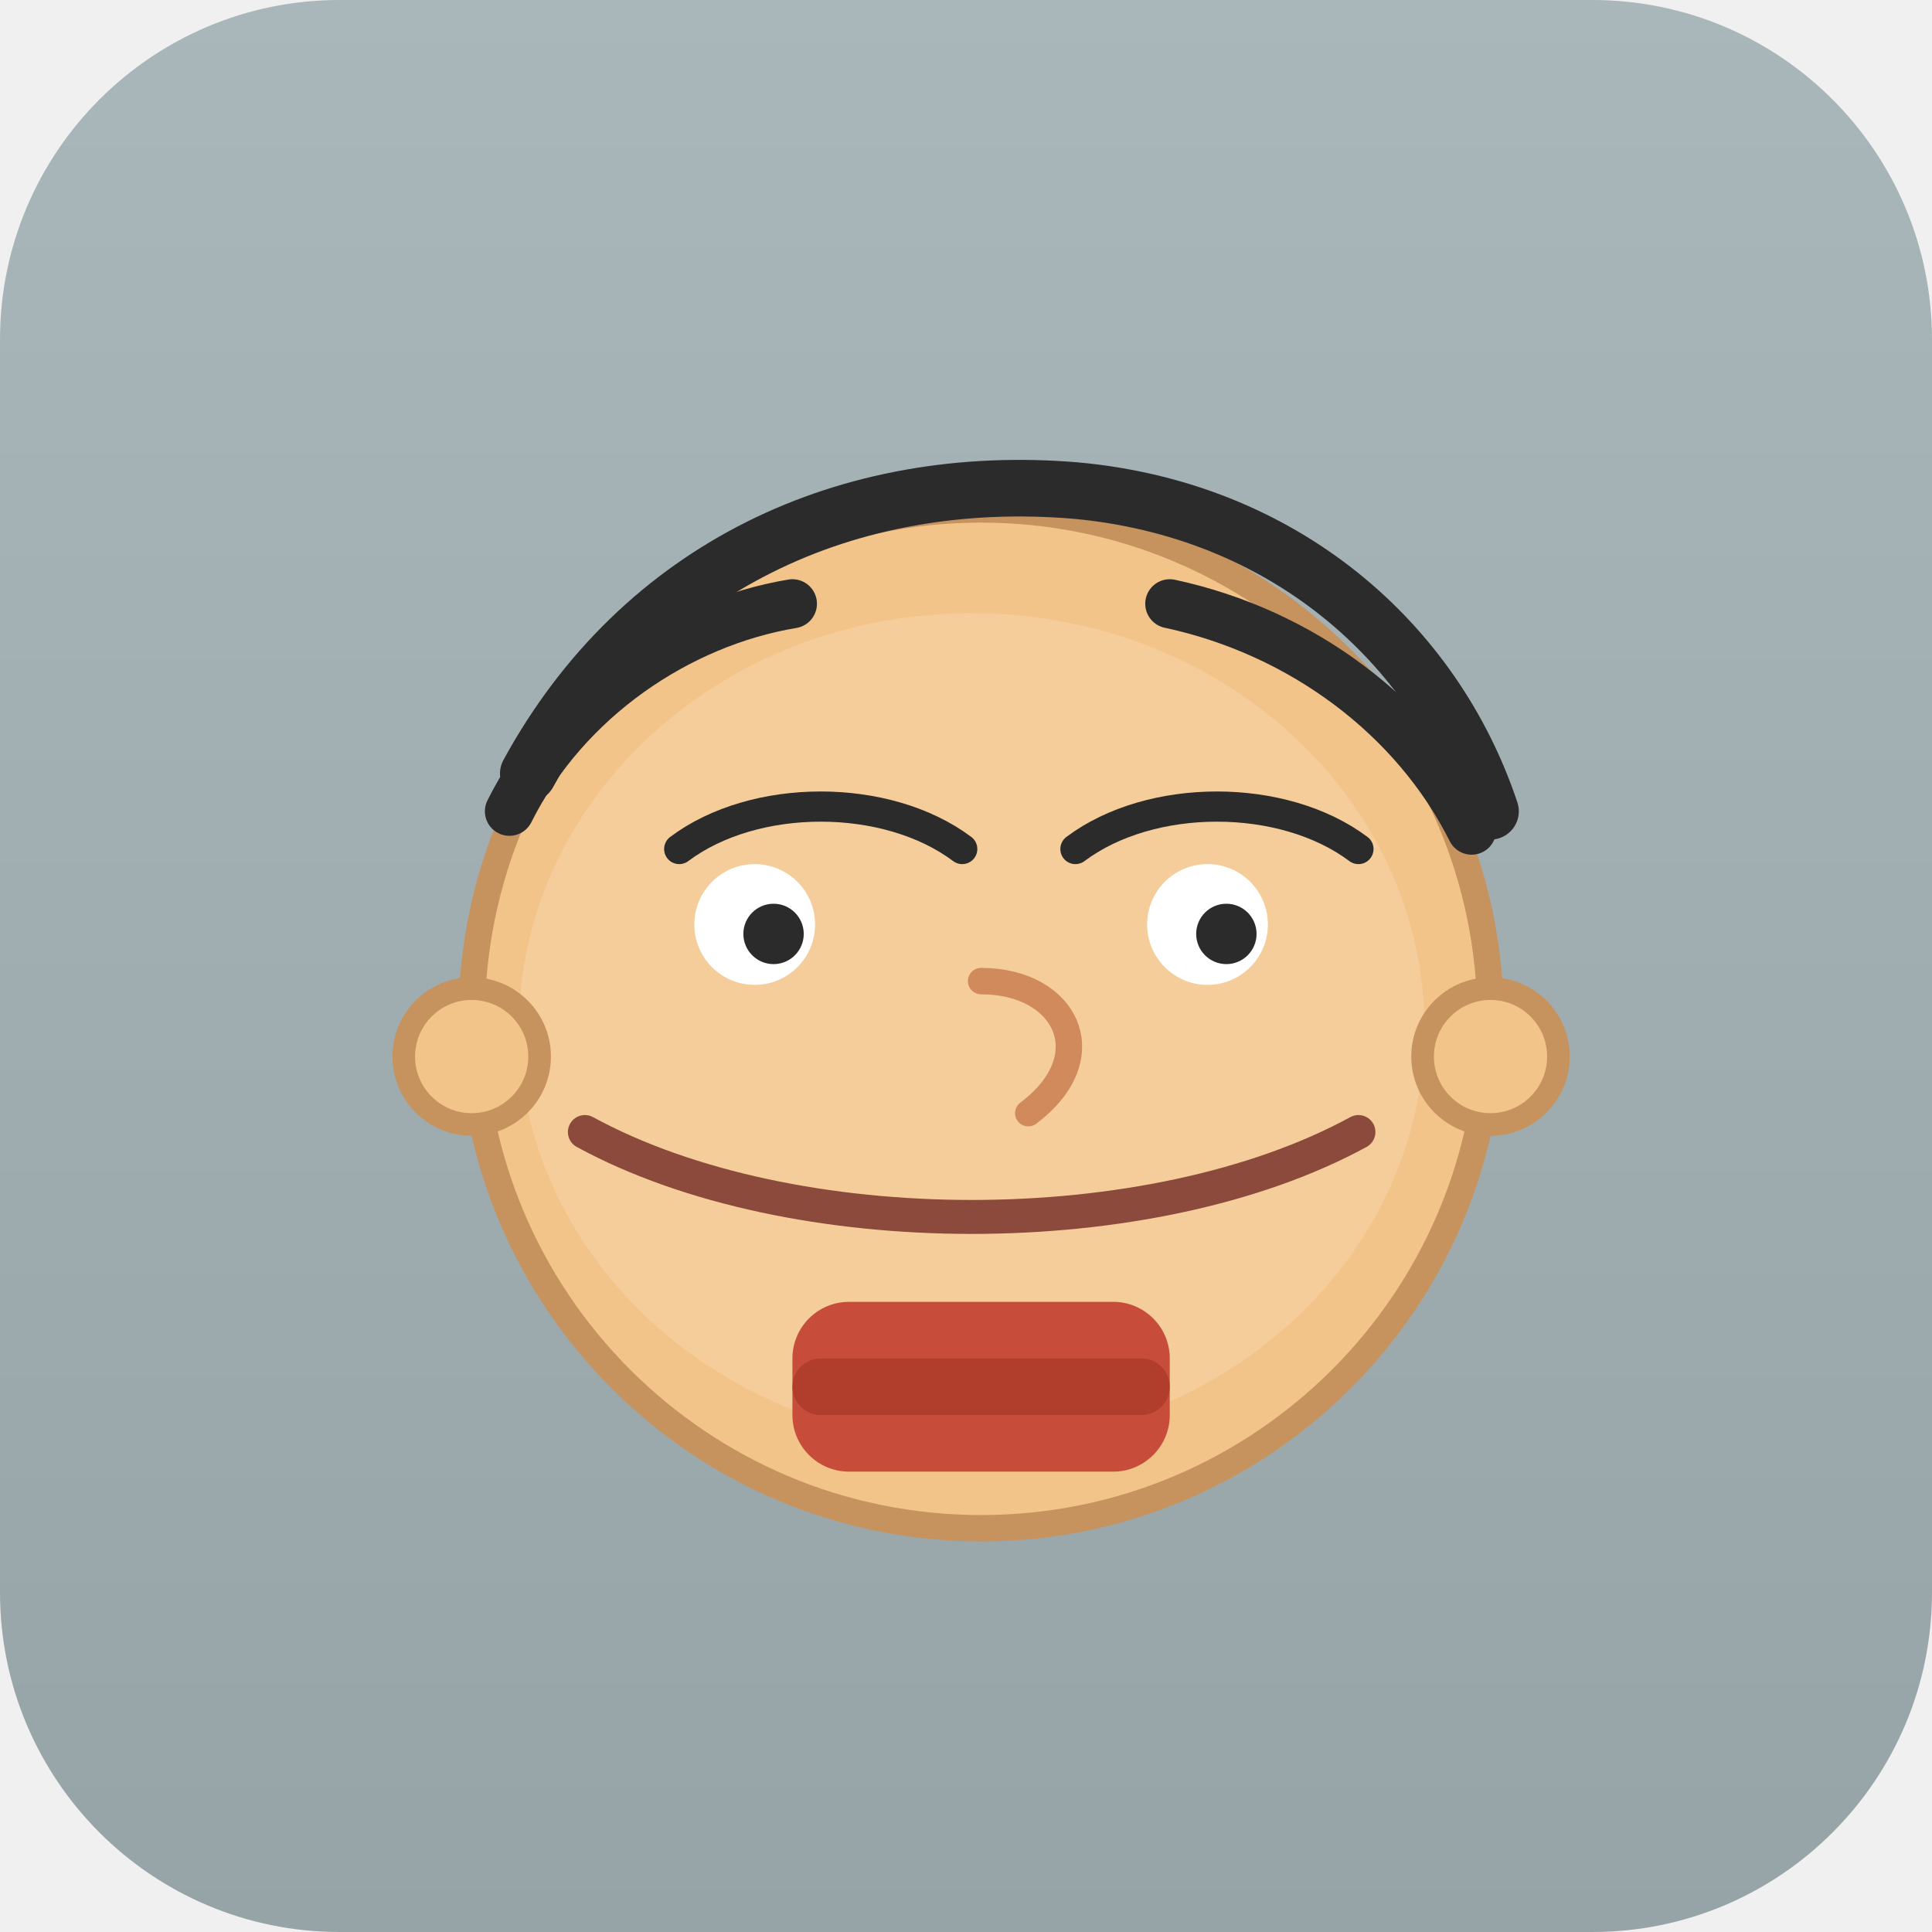
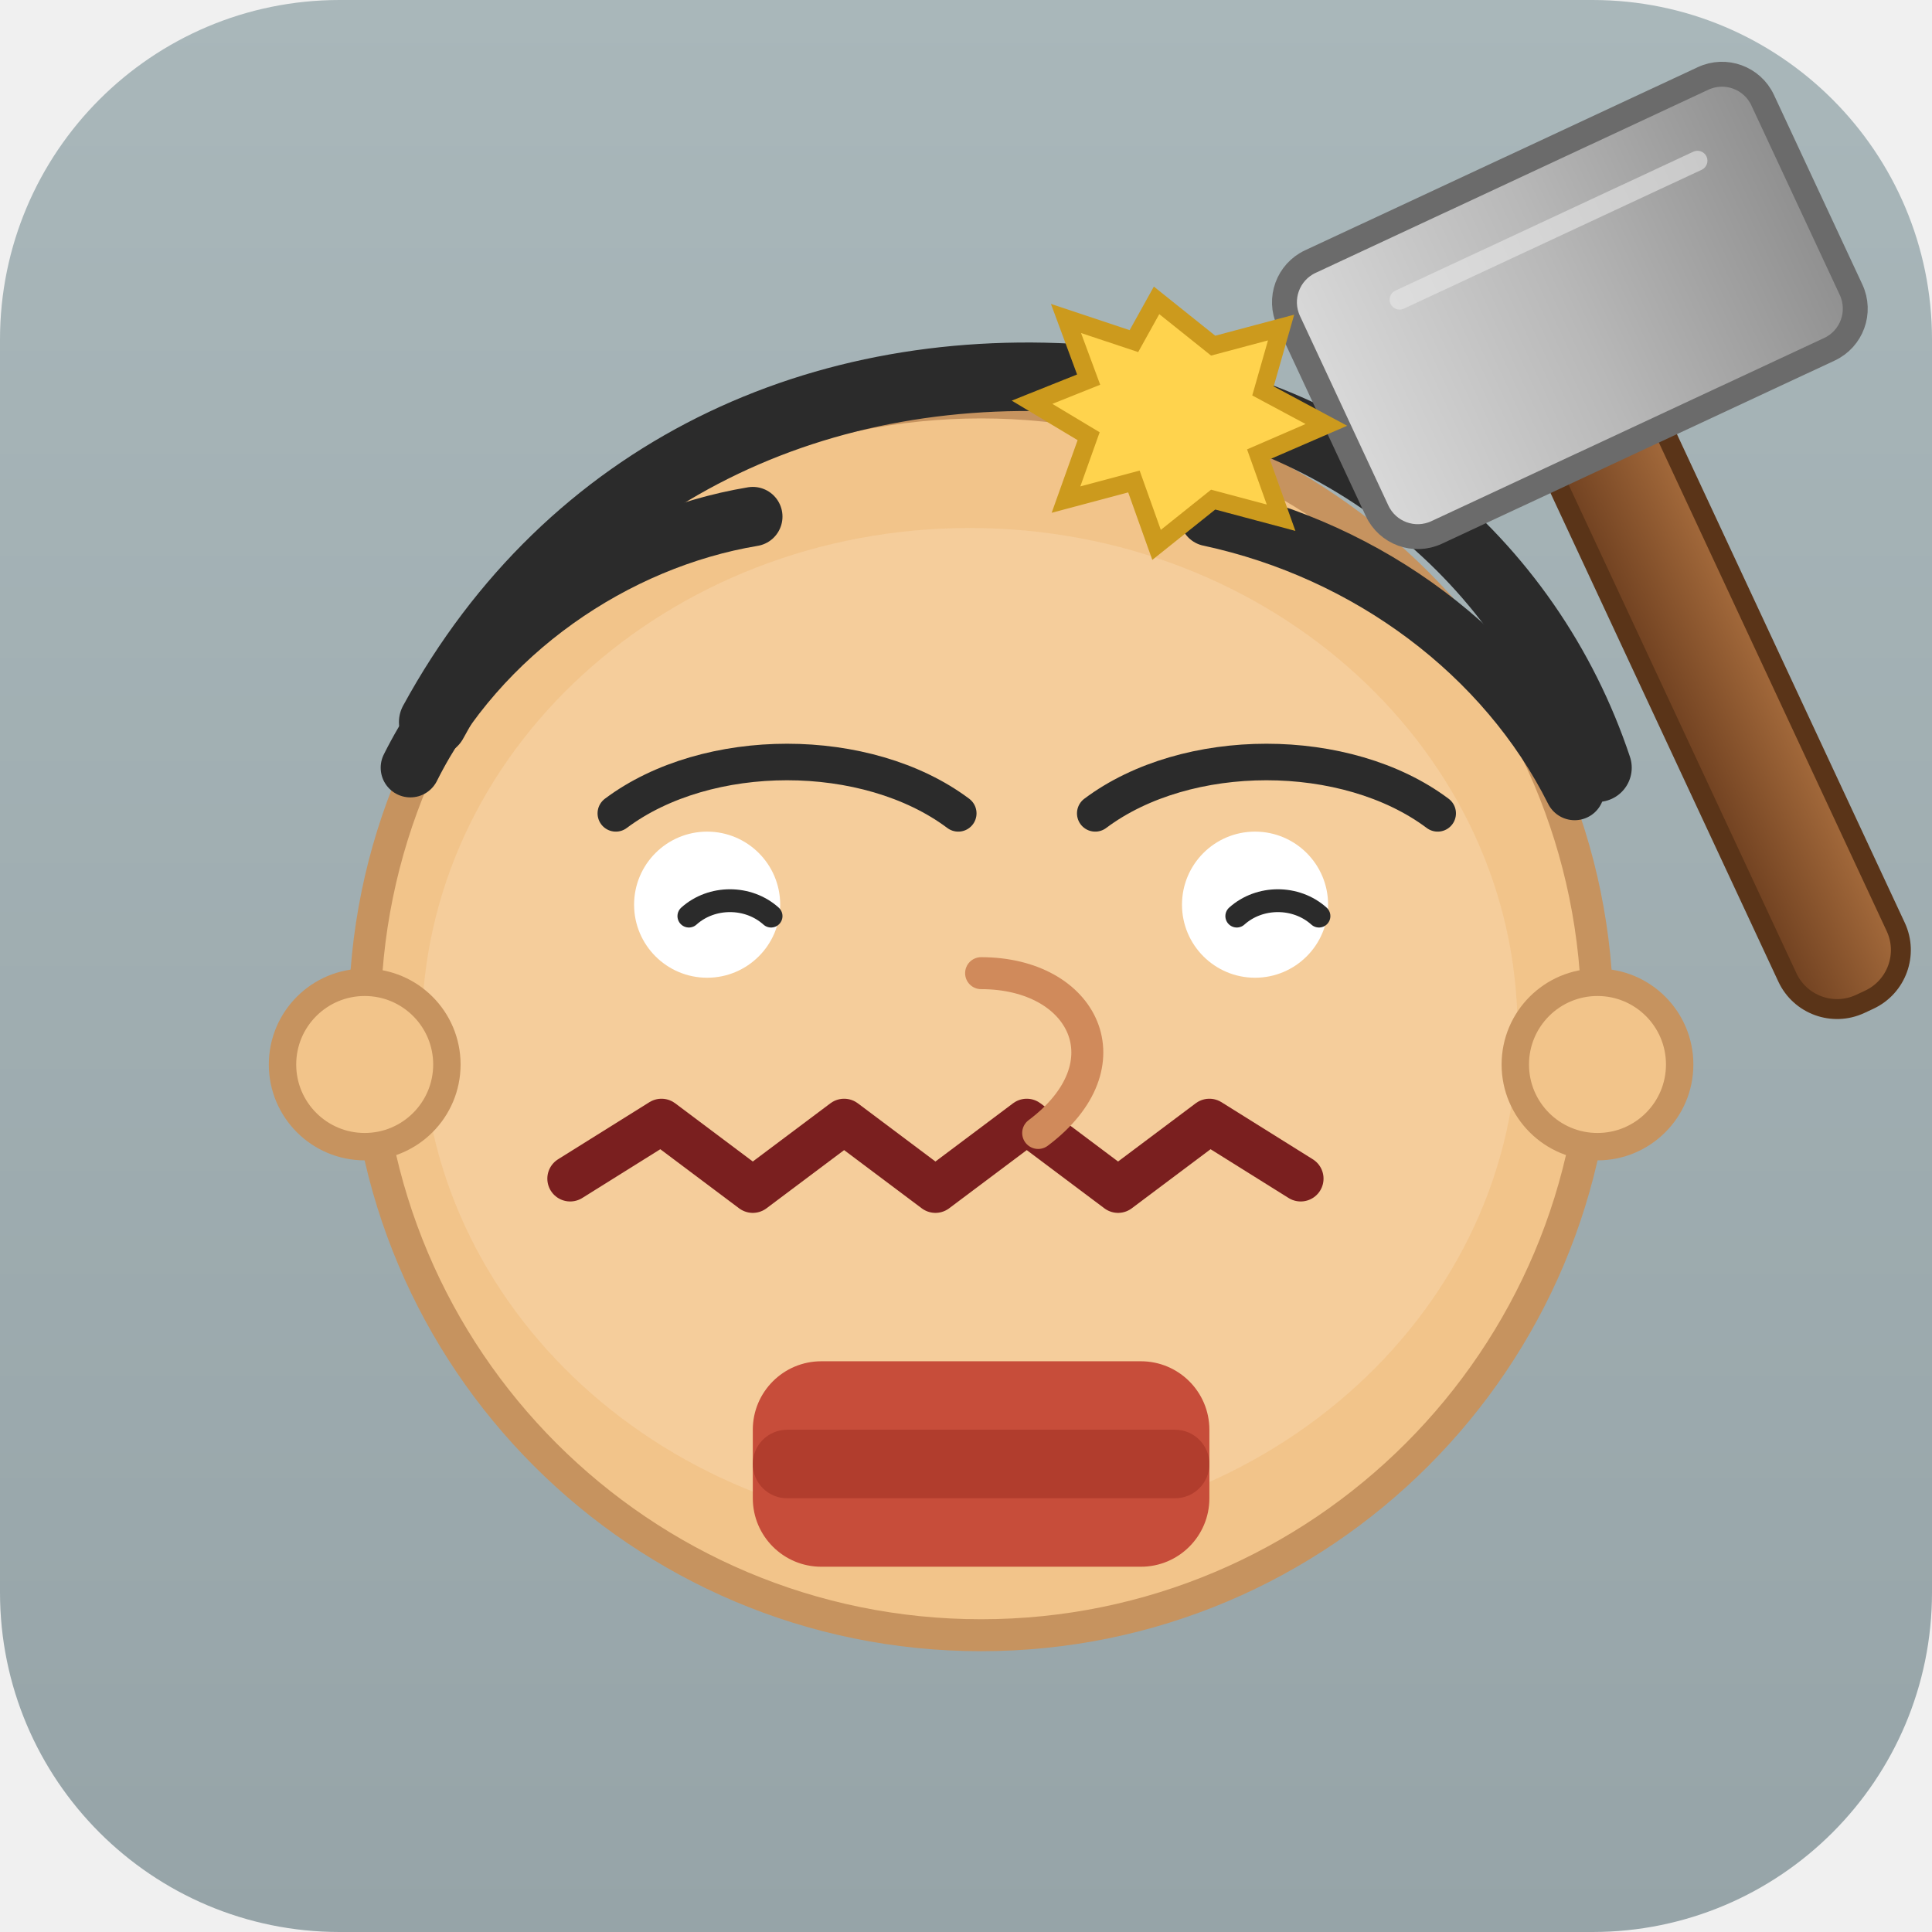
<svg xmlns="http://www.w3.org/2000/svg" width="1024" height="1024" viewBox="0 0 1024 1024">
  <defs>
    <linearGradient id="bg" x1="0" y1="0" x2="0" y2="1">
      <stop offset="0" stop-color="#a9b7ba" />
      <stop offset="1" stop-color="#96a4a8" />
    </linearGradient>
+     <linearGradient id="hammerMetal" x1="0" y1="0" x2="1" y2="0">
+       <stop offset="0" stop-color="#d9d9d9" />
+       <stop offset="0.5" stop-color="#b8b8b8" />
+       <stop offset="1" stop-color="#8f8f8f" />
+     </linearGradient>
+     <linearGradient id="hammerWood" x1="0" y1="0" x2="0" y2="1">
+       <stop offset="0" stop-color="#a56b3c" />
+       <stop offset="1" stop-color="#6f4020" />
+     </linearGradient>
  </defs>
  <rect width="1024" height="1024" rx="180" fill="url(#bg)" />
-   <circle cx="520" cy="540" r="270" fill="#f2c48a" stroke="#c6935f" stroke-width="14" />
-   <ellipse cx="515" cy="545" rx="240" ry="220" fill="#f6cf9f" opacity="0.8" />
-   <path d="M 310 600 C 420 660 610 660 720 600" fill="none" stroke="#8b4a3b" stroke-width="18" stroke-linecap="round" />
-   <circle cx="400" cy="490" r="32" fill="#ffffff" />
-   <circle cx="640" cy="490" r="32" fill="#ffffff" />
-   <circle cx="410" cy="495" r="16" fill="#2b2b2b" />
-   <circle cx="650" cy="495" r="16" fill="#2b2b2b" />
-   <path d="M 360 450 C 400 420 470 420 510 450" fill="none" stroke="#2b2b2b" stroke-width="16" stroke-linecap="round" />
-   <path d="M 570 450 C 610 420 680 420 720 450" fill="none" stroke="#2b2b2b" stroke-width="16" stroke-linecap="round" />
-   <path d="M 520 520 C 565 520 585 560 545 590" fill="none" stroke="#d08a5b" stroke-width="14" stroke-linecap="round" />
-   <path d="M 280 410 C 340 300 450 250 570 260 C 680 270 760 340 790 430" fill="none" stroke="#2b2b2b" stroke-width="30" stroke-linecap="round" />
-   <path d="M 270 430 C 300 370 360 330 420 320" fill="none" stroke="#2b2b2b" stroke-width="26" stroke-linecap="round" />
-   <path d="M 620 320 C 690 335 750 380 780 440" fill="none" stroke="#2b2b2b" stroke-width="26" stroke-linecap="round" />
-   <circle cx="250" cy="560" r="36" fill="#f2c48a" stroke="#c6935f" stroke-width="12" />
-   <circle cx="790" cy="560" r="36" fill="#f2c48a" stroke="#c6935f" stroke-width="12" />
-   <rect x="420" y="690" width="200" height="90" rx="30" fill="#c74d3a" />
-   <rect x="420" y="720" width="200" height="30" rx="15" fill="#b13d2d" />
+   <g transform="translate(520 540) scale(1.21) translate(-520 -540)">
+     <circle cx="520" cy="540" r="270" fill="#f2c48a" stroke="#c6935f" stroke-width="14" />
+     <ellipse cx="515" cy="545" rx="240" ry="220" fill="#f6cf9f" opacity="0.8" />
+     <path d="M 340 610 L 380 585 L 420 615 L 460 585 L 500 615 L 540 585 L 580 615 L 620 585 L 660 610" fill="none" stroke="#7a1f1f" stroke-width="20" stroke-linecap="round" stroke-linejoin="round" />
+     <circle cx="400" cy="490" r="32" fill="#ffffff" />
+     <circle cx="640" cy="490" r="32" fill="#ffffff" />
+     <path d="M 392 495 C 402 486 418 486 428 495" fill="none" stroke="#2b2b2b" stroke-width="10" stroke-linecap="round" />
+     <path d="M 632 495 C 642 486 658 486 668 495" fill="none" stroke="#2b2b2b" stroke-width="10" stroke-linecap="round" />
+     <path d="M 360 450 C 400 420 470 420 510 450" fill="none" stroke="#2b2b2b" stroke-width="16" stroke-linecap="round" />
+     <path d="M 570 450 C 610 420 680 420 720 450" fill="none" stroke="#2b2b2b" stroke-width="16" stroke-linecap="round" />
+     <path d="M 520 520 C 565 520 585 560 545 590" fill="none" stroke="#d08a5b" stroke-width="14" stroke-linecap="round" />
+     <path d="M 280 410 C 340 300 450 250 570 260 C 680 270 760 340 790 430" fill="none" stroke="#2b2b2b" stroke-width="30" stroke-linecap="round" />
+     <path d="M 270 430 C 300 370 360 330 420 320" fill="none" stroke="#2b2b2b" stroke-width="26" stroke-linecap="round" />
+     <path d="M 620 320 C 690 335 750 380 780 440" fill="none" stroke="#2b2b2b" stroke-width="26" stroke-linecap="round" />
+     <circle cx="250" cy="560" r="36" fill="#f2c48a" stroke="#c6935f" stroke-width="12" />
+     <circle cx="790" cy="560" r="36" fill="#f2c48a" stroke="#c6935f" stroke-width="12" />
+     <rect x="420" y="690" width="200" height="90" rx="30" fill="#c74d3a" />
+     <rect x="420" y="720" width="200" height="30" rx="15" fill="#b13d2d" />
+   </g>
+   <g transform="translate(880 130) scale(1.32) translate(-880 -130)">
+     <g transform="translate(880 130) rotate(65)">
+       <rect x="-10" y="30" width="320" height="48" rx="22" fill="url(#hammerWood)" stroke="#5a3418" stroke-width="8" />
+     </g>
+     <g transform="translate(860 130) rotate(-25)">
+       <rect x="-130" y="-45" width="210" height="120" rx="18" fill="url(#hammerMetal)" stroke="#6b6b6b" stroke-width="10" />
+       <rect x="-90" y="-20" width="140" height="8" rx="4" fill="#e7e7e7" opacity="0.6" />
+     </g>
+   </g>
+   <g transform="translate(625 224) scale(1.2) translate(-625 -224)">
+     <polygon points="615,170 640,190 670,182 662,210 690,225 660,238 670,266 640,258 615,278 605,250 575,258 585,230 560,215 585,205 575,178 605,188" fill="#ffd34d" stroke="#cc9a1d" stroke-width="8" />
+   </g>
</svg>
